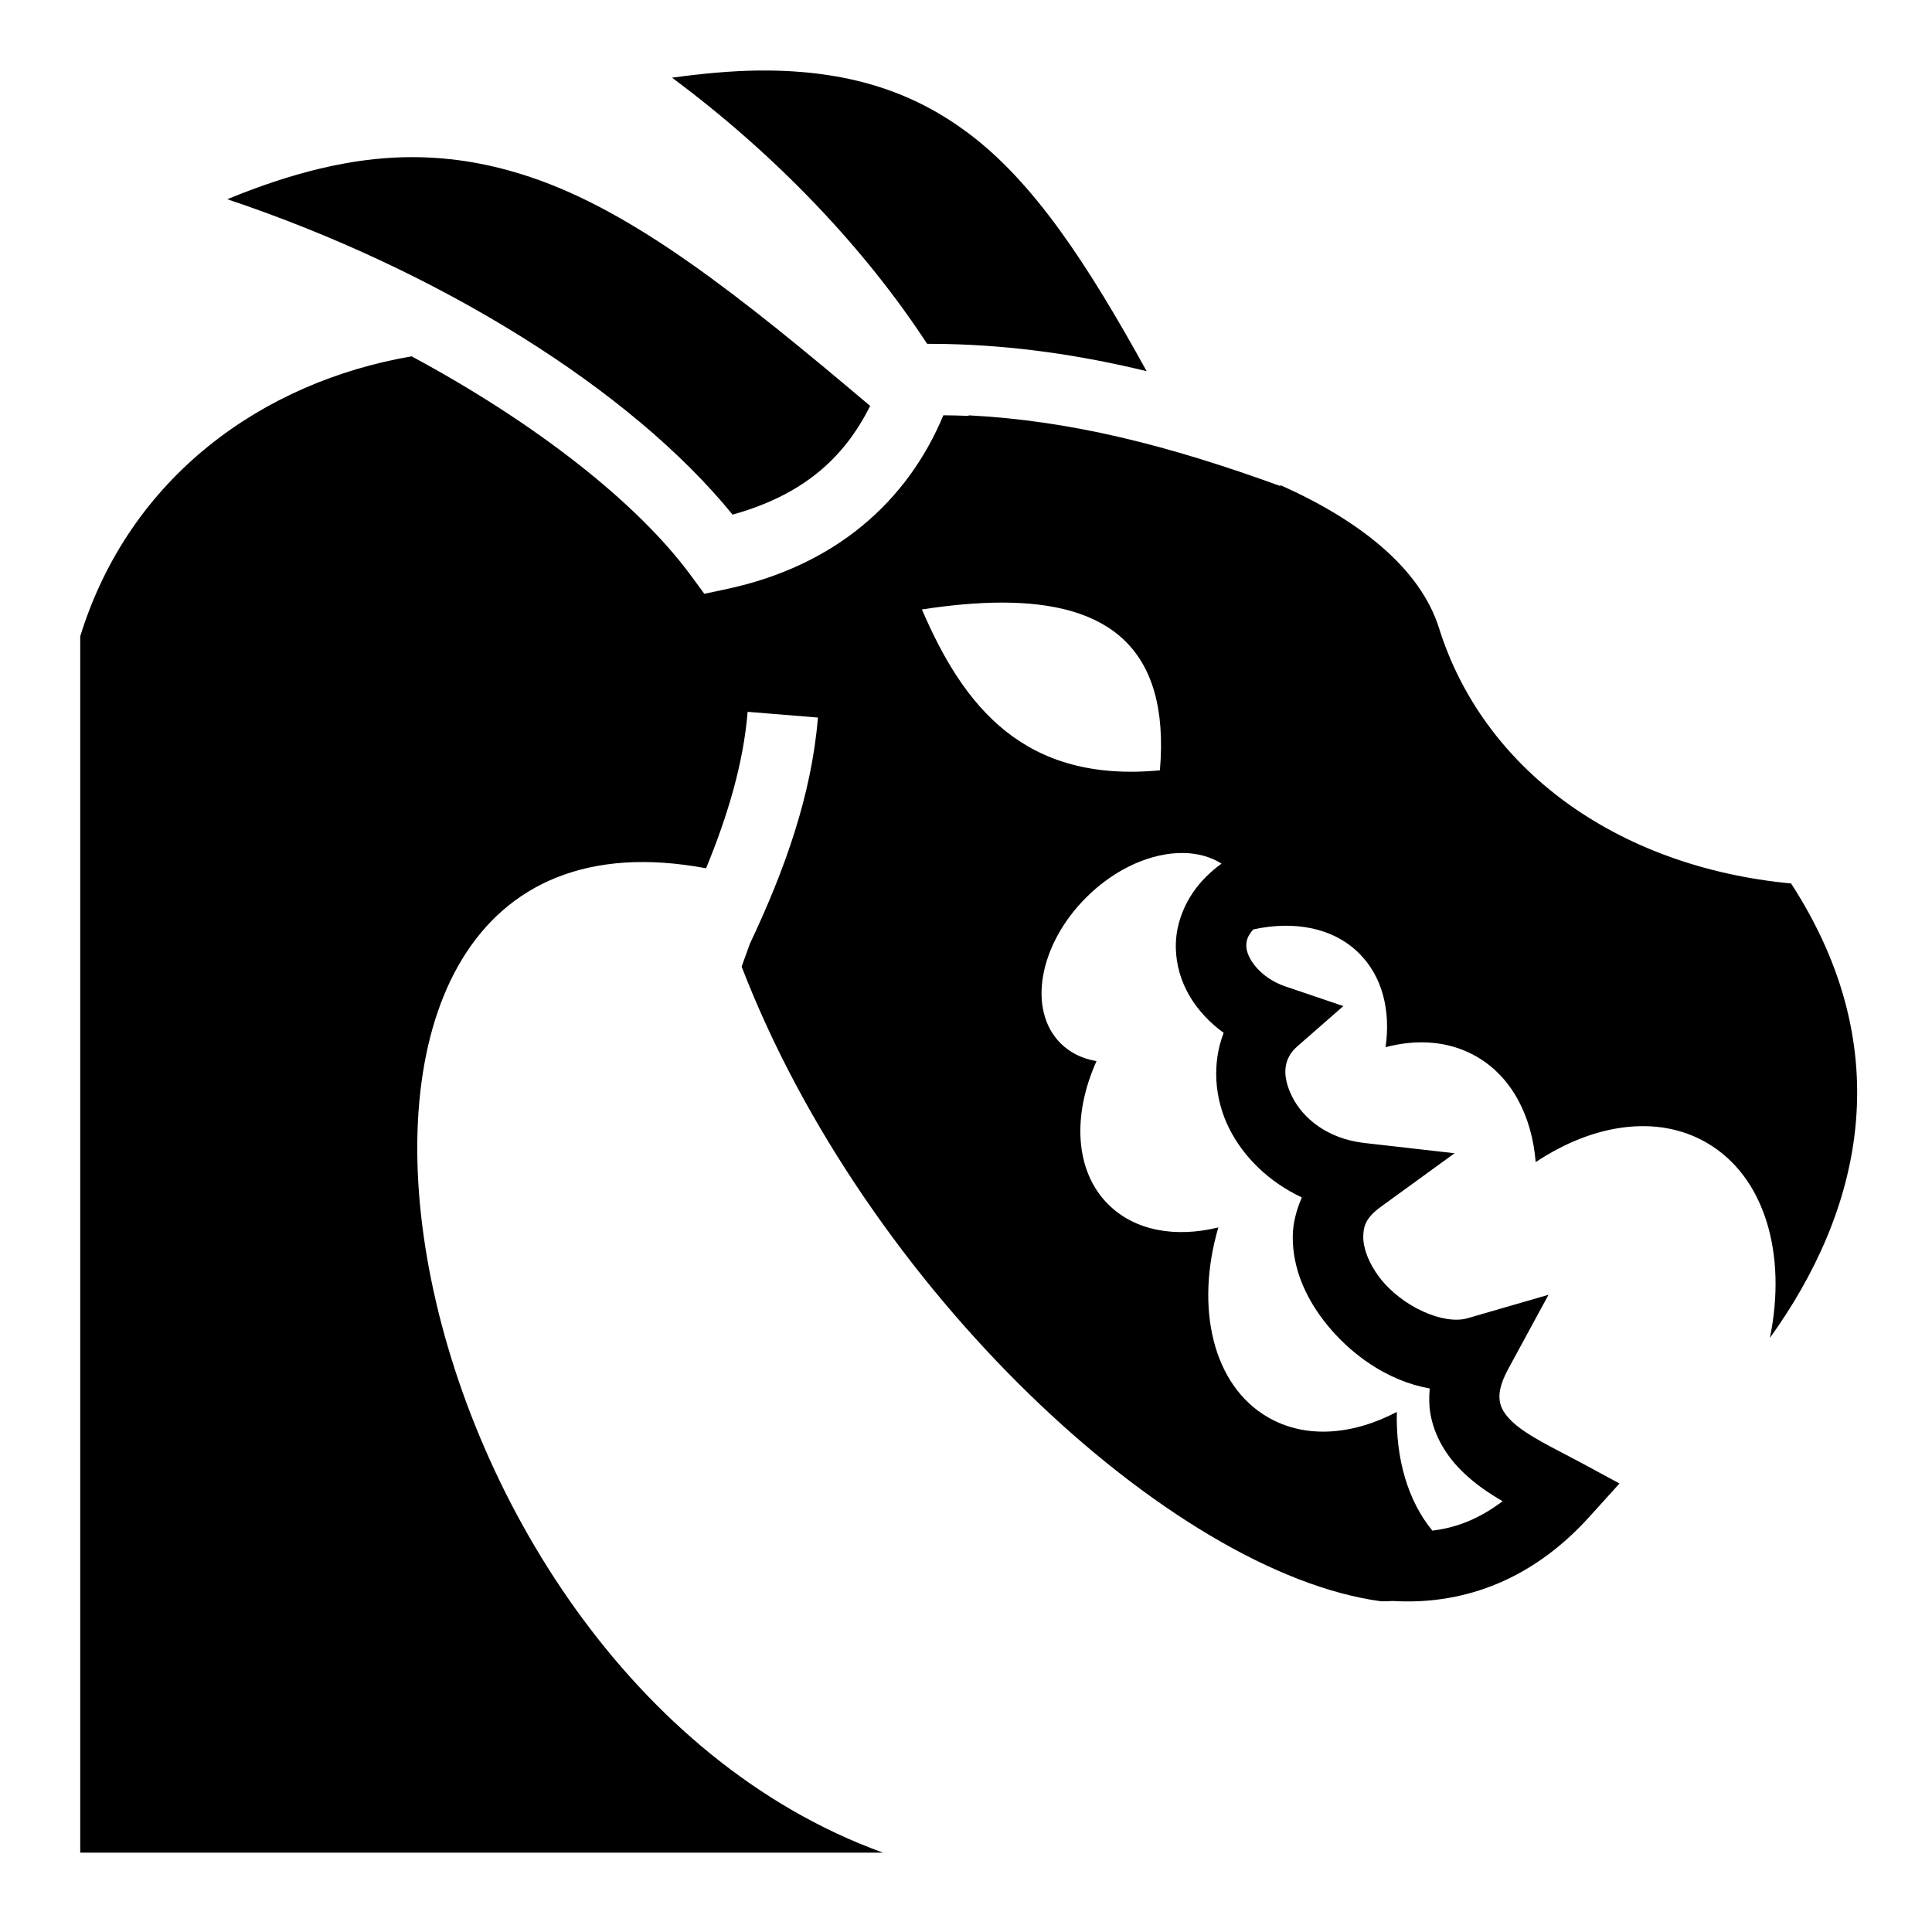
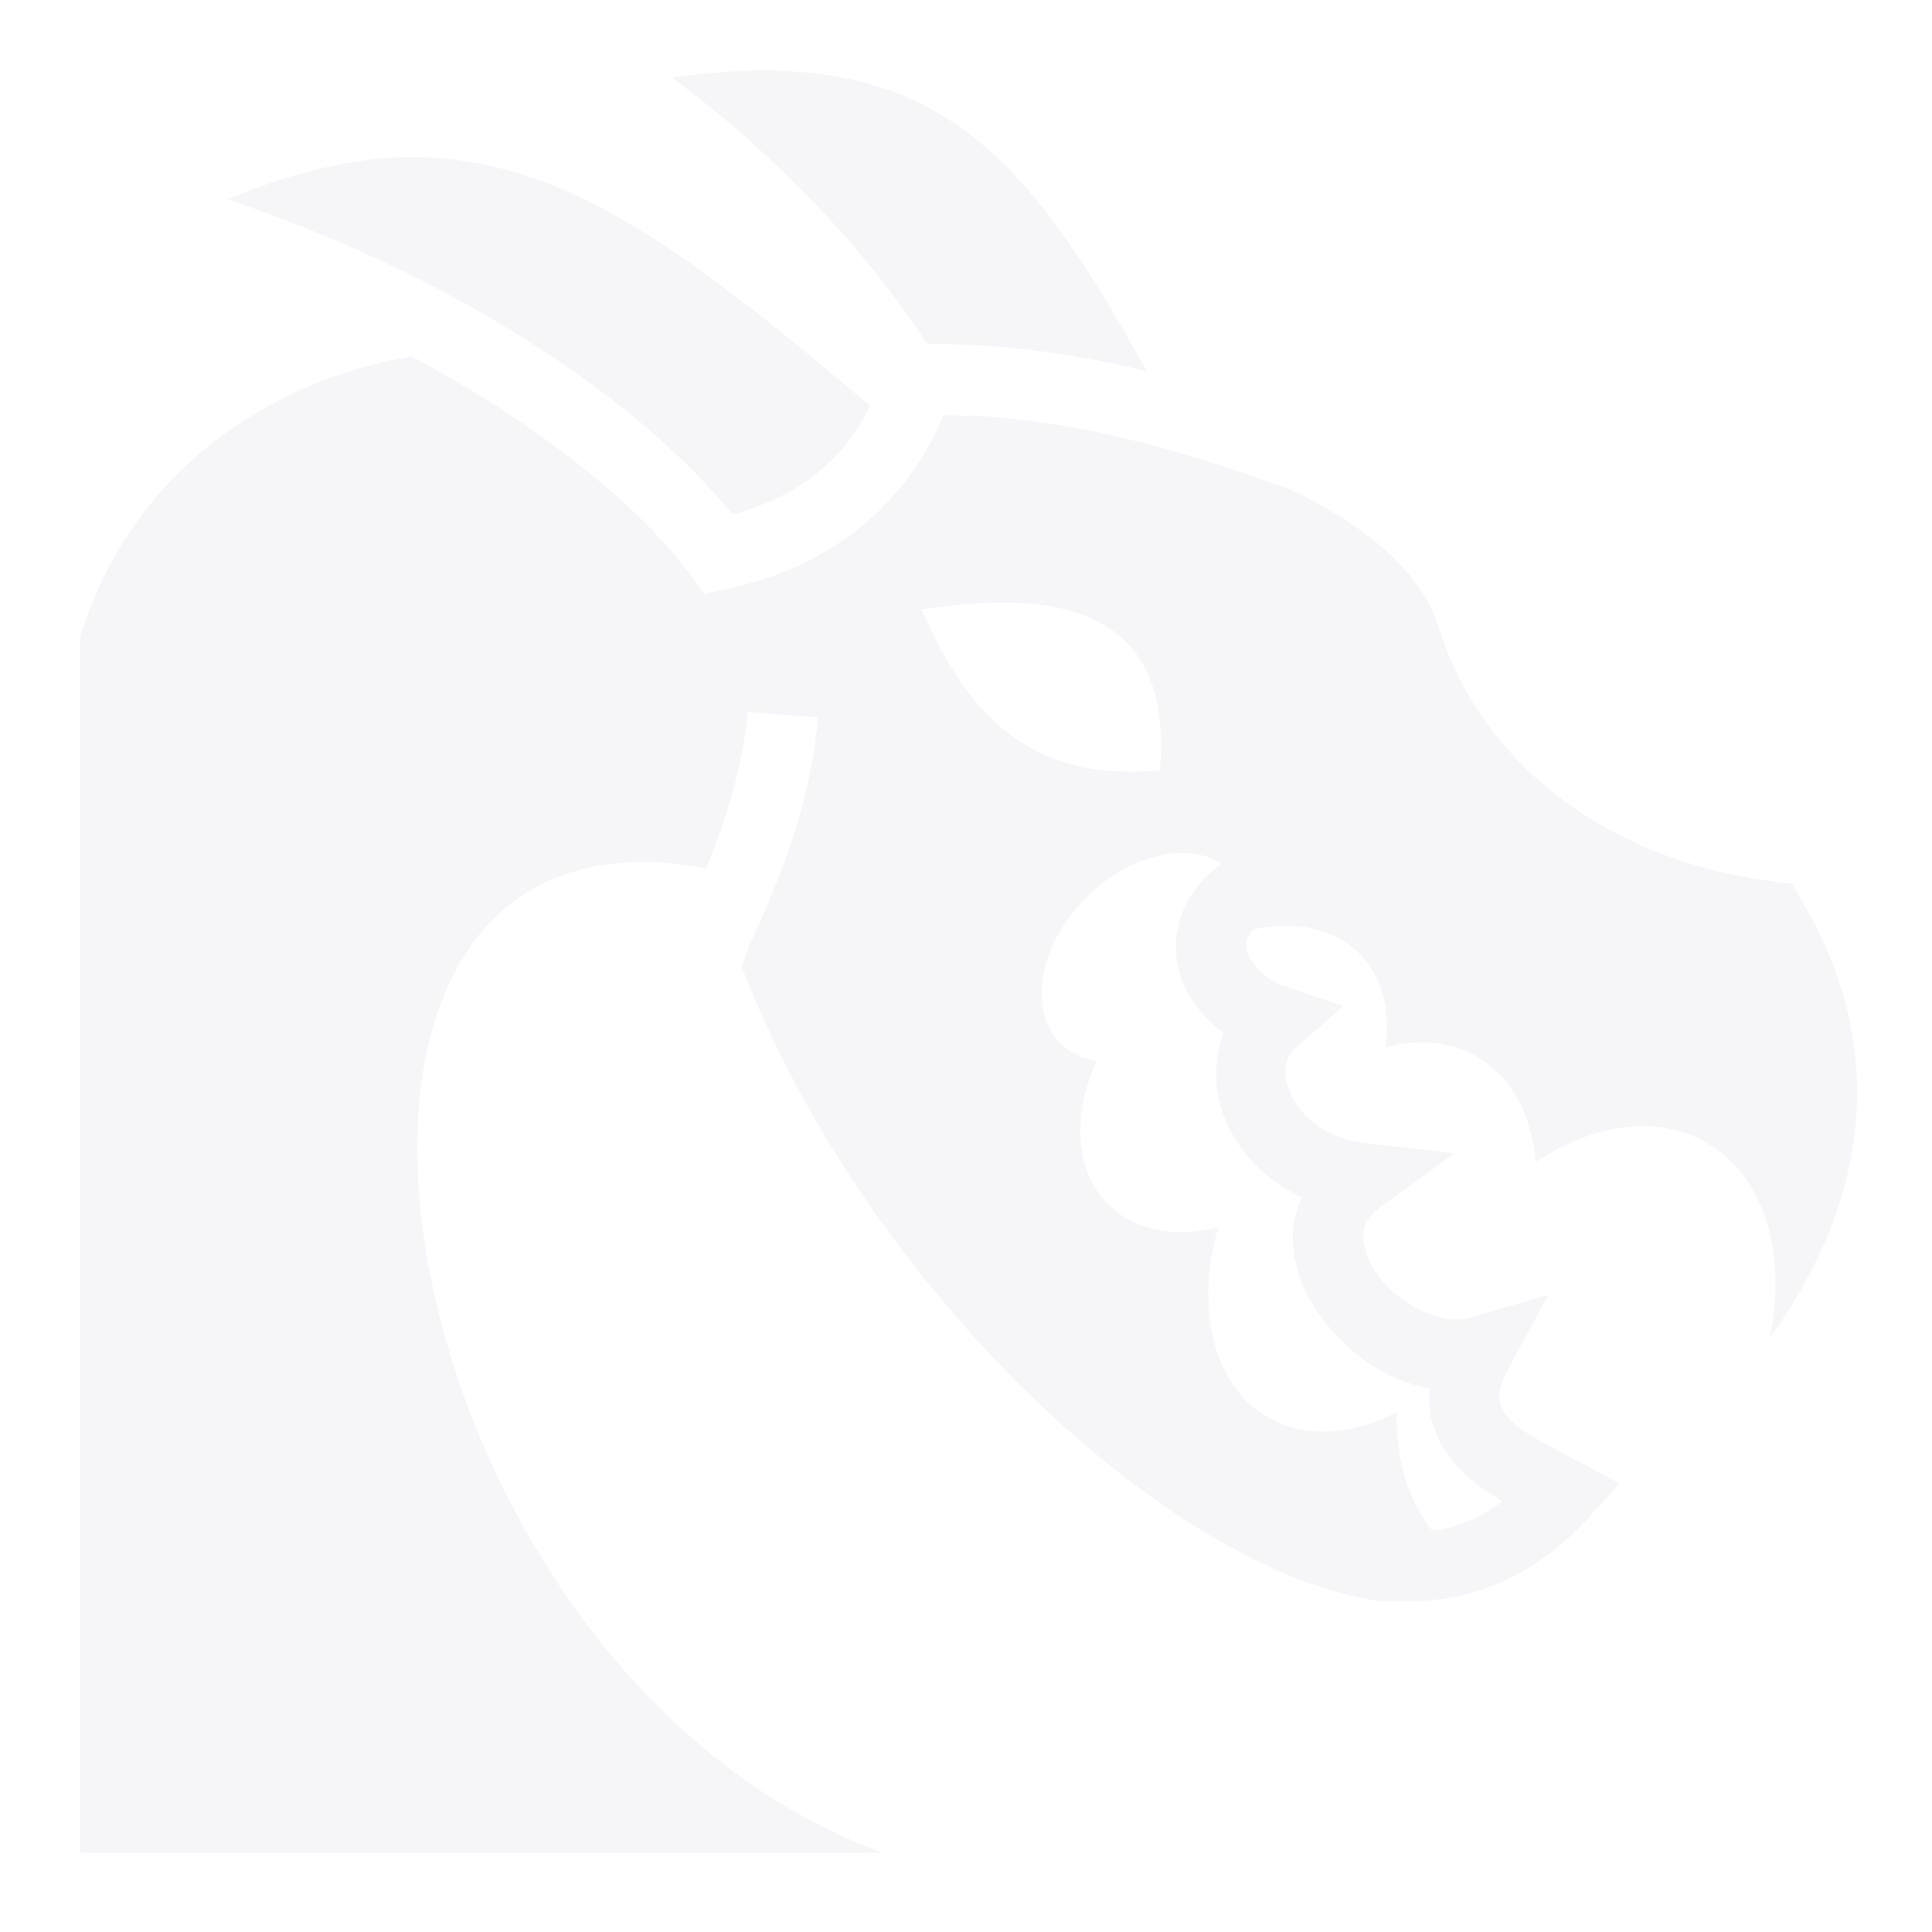
<svg xmlns="http://www.w3.org/2000/svg" viewBox="0 0 512 512">
-   <path fill="currentColor" d="M200.947 18.686c-6.98.087-14.64.774-22.85 1.9 27.57 20.468 51.098 45.25 67.594 70.527 1.66 0 3.312.012 4.958.047 18.066.39 35.487 2.906 53.217 7.2-15.695-28.457-29.935-50.19-47.45-63.22-13.817-10.278-30.063-16.168-52.52-16.454-.967-.013-1.95-.013-2.948 0zm-91.66 22.96c-.73-.002-1.46.006-2.195.022-14.045.31-29.36 3.92-46.86 11.13 56.18 18.807 106.985 50.468 133.907 83.585 18.377-5.13 29.44-14.72 36.454-28.817C195.84 78.18 168.118 56.19 140.65 46.96c-10.168-3.418-20.433-5.306-31.363-5.315zm-.203 52.786c-39.42 6.758-74.73 31.854-87.822 74.19v322.345h212.73C100.352 442.58 61.19 206.49 187.115 230.104c5.838-14.164 9.92-28.027 11.018-41.465l18.627 1.522c-1.684 20.592-8.828 40.49-18.033 59.943-.732 2.035-1.472 4.12-2.186 6.063 32.842 85.24 113.77 160.69 169.495 168.197.915.033 1.905-.002 2.953-.09 17.016 1.035 35.86-4.222 52.21-22.304l7.984-8.83-10.473-5.658c-6.507-3.515-14.29-7.094-18.167-10.925-1.938-1.916-2.793-3.47-3.074-5.194-.282-1.725-.13-4.227 2.23-8.578l10.673-19.656-21.484 6.222c-6.304 1.825-17.305-3.032-23.224-10.71-2.96-3.84-4.408-7.907-4.387-10.843.02-2.938.72-5.125 4.747-8.05l19.453-14.125-23.884-2.72c-9.974-1.137-16.37-6.658-19.17-12.294-2.802-5.634-2.312-10.084 1.375-13.31l12.204-10.677-15.358-5.205c-6.717-2.276-10.296-7.555-10.357-10.633-.028-1.373.238-2.666 1.843-4.476 10.93-2.39 21.258-.45 28.088 6.374 6.154 6.146 8.35 15.128 6.977 24.832 8.55-2.254 16.985-1.616 24.112 2.494 9.34 5.387 14.647 15.692 15.67 27.965 15.212-10.132 32.152-12.725 45.262-5.164 15.467 8.92 21.36 29.513 16.805 51.75 23.992-33.355 34.588-75.717 5.617-120.43-46.726-4.442-81.693-30.676-93.293-67.64-5.026-16.016-21.284-28.67-42-37.904l-.08.217c-29.74-10.823-55.575-17.35-82.604-18.733l.08.155c-2.294-.093-4.56-.16-6.762-.172-9.537 22.874-28.662 39.9-57.436 46.054l-5.906 1.262-3.576-4.864c-14.216-19.33-41.23-40.452-74.002-58.074zm156.215 65.26c27.927-.073 44.874 11.617 42.09 44.45-35.844 3.39-51.933-16.683-63.074-42.632 7.507-1.155 14.538-1.8 20.983-1.817zm48.407 66.363c3.708.07 7.14.994 10.014 2.812a35.171 35.171 0 0 0-4.16 3.543c-5.246 5.24-8.087 12.122-7.956 18.742.183 9.322 5.27 17.184 12.68 22.56-3.14 8.103-2.452 17.455 1.407 25.22 3.813 7.668 10.54 14.273 19.302 18.398-1.445 3.366-2.375 6.862-2.4 10.33-.062 8.407 3.38 16.042 8.273 22.39 6.792 8.81 16.862 15.936 28.026 17.91-.183 2.18-.204 4.333.133 6.407 1.05 6.444 4.515 11.66 8.38 15.48 3.41 3.37 7.19 5.892 10.798 7.993-6.345 4.792-12.414 7.056-18.618 7.79-6.515-7.937-9.71-19.084-9.41-31.454-11.767 6.177-24.21 7.156-34.12 1.44-14.668-8.46-19.393-29.036-13.187-50.33-11.336 2.77-22.13.92-29.187-6.132-8.875-8.865-9.535-23.626-3.094-37.95-3.676-.615-6.963-2.166-9.525-4.725-8.808-8.798-5.773-26.09 6.776-38.626 7.843-7.835 17.546-11.957 25.87-11.8z" />
+   <path fill="#f6f6f8" d="M200.947 18.686c-6.98.087-14.64.774-22.85 1.9 27.57 20.468 51.098 45.25 67.594 70.527 1.66 0 3.312.012 4.958.047 18.066.39 35.487 2.906 53.217 7.2-15.695-28.457-29.935-50.19-47.45-63.22-13.817-10.278-30.063-16.168-52.52-16.454-.967-.013-1.95-.013-2.948 0zm-91.66 22.96c-.73-.002-1.46.006-2.195.022-14.045.31-29.36 3.92-46.86 11.13 56.18 18.807 106.985 50.468 133.907 83.585 18.377-5.13 29.44-14.72 36.454-28.817C195.84 78.18 168.118 56.19 140.65 46.96c-10.168-3.418-20.433-5.306-31.363-5.315zm-.203 52.786c-39.42 6.758-74.73 31.854-87.822 74.19v322.345h212.73C100.352 442.58 61.19 206.49 187.115 230.104c5.838-14.164 9.92-28.027 11.018-41.465l18.627 1.522c-1.684 20.592-8.828 40.49-18.033 59.943-.732 2.035-1.472 4.12-2.186 6.063 32.842 85.24 113.77 160.69 169.495 168.197.915.033 1.905-.002 2.953-.09 17.016 1.035 35.86-4.222 52.21-22.304l7.984-8.83-10.473-5.658c-6.507-3.515-14.29-7.094-18.167-10.925-1.938-1.916-2.793-3.47-3.074-5.194-.282-1.725-.13-4.227 2.23-8.578l10.673-19.656-21.484 6.222c-6.304 1.825-17.305-3.032-23.224-10.71-2.96-3.84-4.408-7.907-4.387-10.843.02-2.938.72-5.125 4.747-8.05l19.453-14.125-23.884-2.72c-9.974-1.137-16.37-6.658-19.17-12.294-2.802-5.634-2.312-10.084 1.375-13.31l12.204-10.677-15.358-5.205c-6.717-2.276-10.296-7.555-10.357-10.633-.028-1.373.238-2.666 1.843-4.476 10.93-2.39 21.258-.45 28.088 6.374 6.154 6.146 8.35 15.128 6.977 24.832 8.55-2.254 16.985-1.616 24.112 2.494 9.34 5.387 14.647 15.692 15.67 27.965 15.212-10.132 32.152-12.725 45.262-5.164 15.467 8.92 21.36 29.513 16.805 51.75 23.992-33.355 34.588-75.717 5.617-120.43-46.726-4.442-81.693-30.676-93.293-67.64-5.026-16.016-21.284-28.67-42-37.904l-.08.217c-29.74-10.823-55.575-17.35-82.604-18.733l.08.155c-2.294-.093-4.56-.16-6.762-.172-9.537 22.874-28.662 39.9-57.436 46.054l-5.906 1.262-3.576-4.864c-14.216-19.33-41.23-40.452-74.002-58.074zm156.215 65.26c27.927-.073 44.874 11.617 42.09 44.45-35.844 3.39-51.933-16.683-63.074-42.632 7.507-1.155 14.538-1.8 20.983-1.817zm48.407 66.363c3.708.07 7.14.994 10.014 2.812a35.171 35.171 0 0 0-4.16 3.543c-5.246 5.24-8.087 12.122-7.956 18.742.183 9.322 5.27 17.184 12.68 22.56-3.14 8.103-2.452 17.455 1.407 25.22 3.813 7.668 10.54 14.273 19.302 18.398-1.445 3.366-2.375 6.862-2.4 10.33-.062 8.407 3.38 16.042 8.273 22.39 6.792 8.81 16.862 15.936 28.026 17.91-.183 2.18-.204 4.333.133 6.407 1.05 6.444 4.515 11.66 8.38 15.48 3.41 3.37 7.19 5.892 10.798 7.993-6.345 4.792-12.414 7.056-18.618 7.79-6.515-7.937-9.71-19.084-9.41-31.454-11.767 6.177-24.21 7.156-34.12 1.44-14.668-8.46-19.393-29.036-13.187-50.33-11.336 2.77-22.13.92-29.187-6.132-8.875-8.865-9.535-23.626-3.094-37.95-3.676-.615-6.963-2.166-9.525-4.725-8.808-8.798-5.773-26.09 6.776-38.626 7.843-7.835 17.546-11.957 25.87-11.8z" />
</svg>
